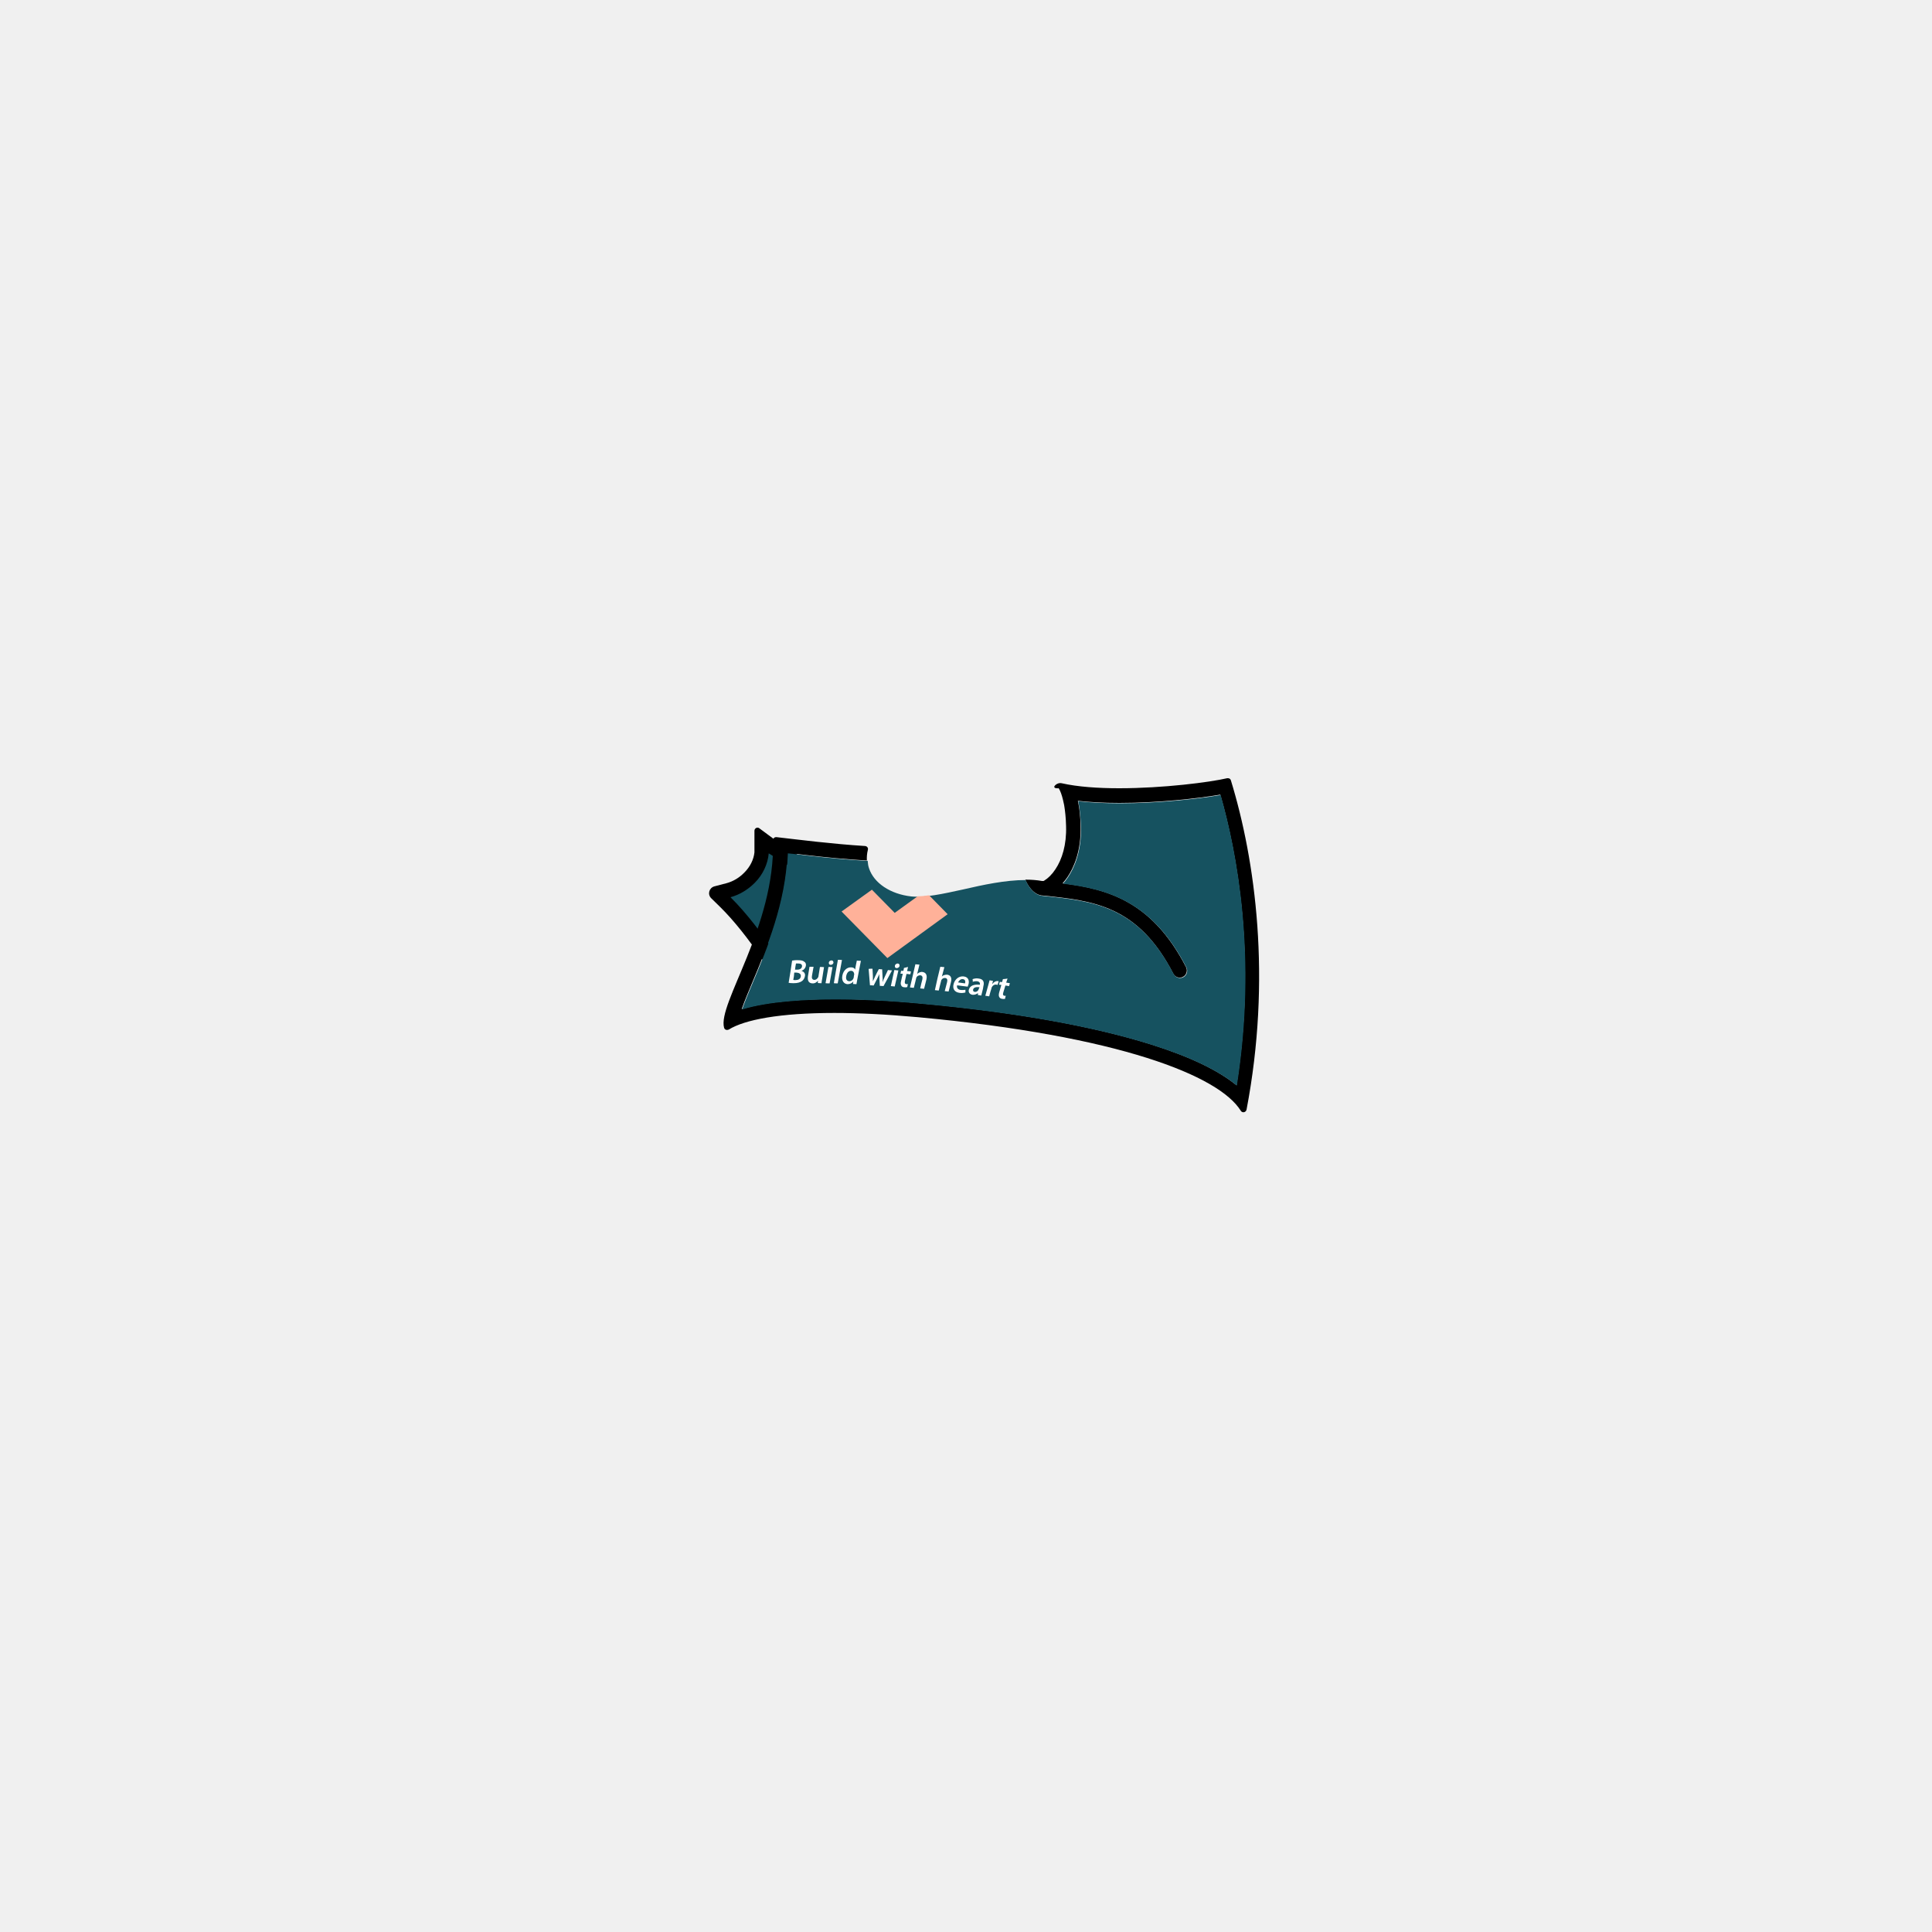
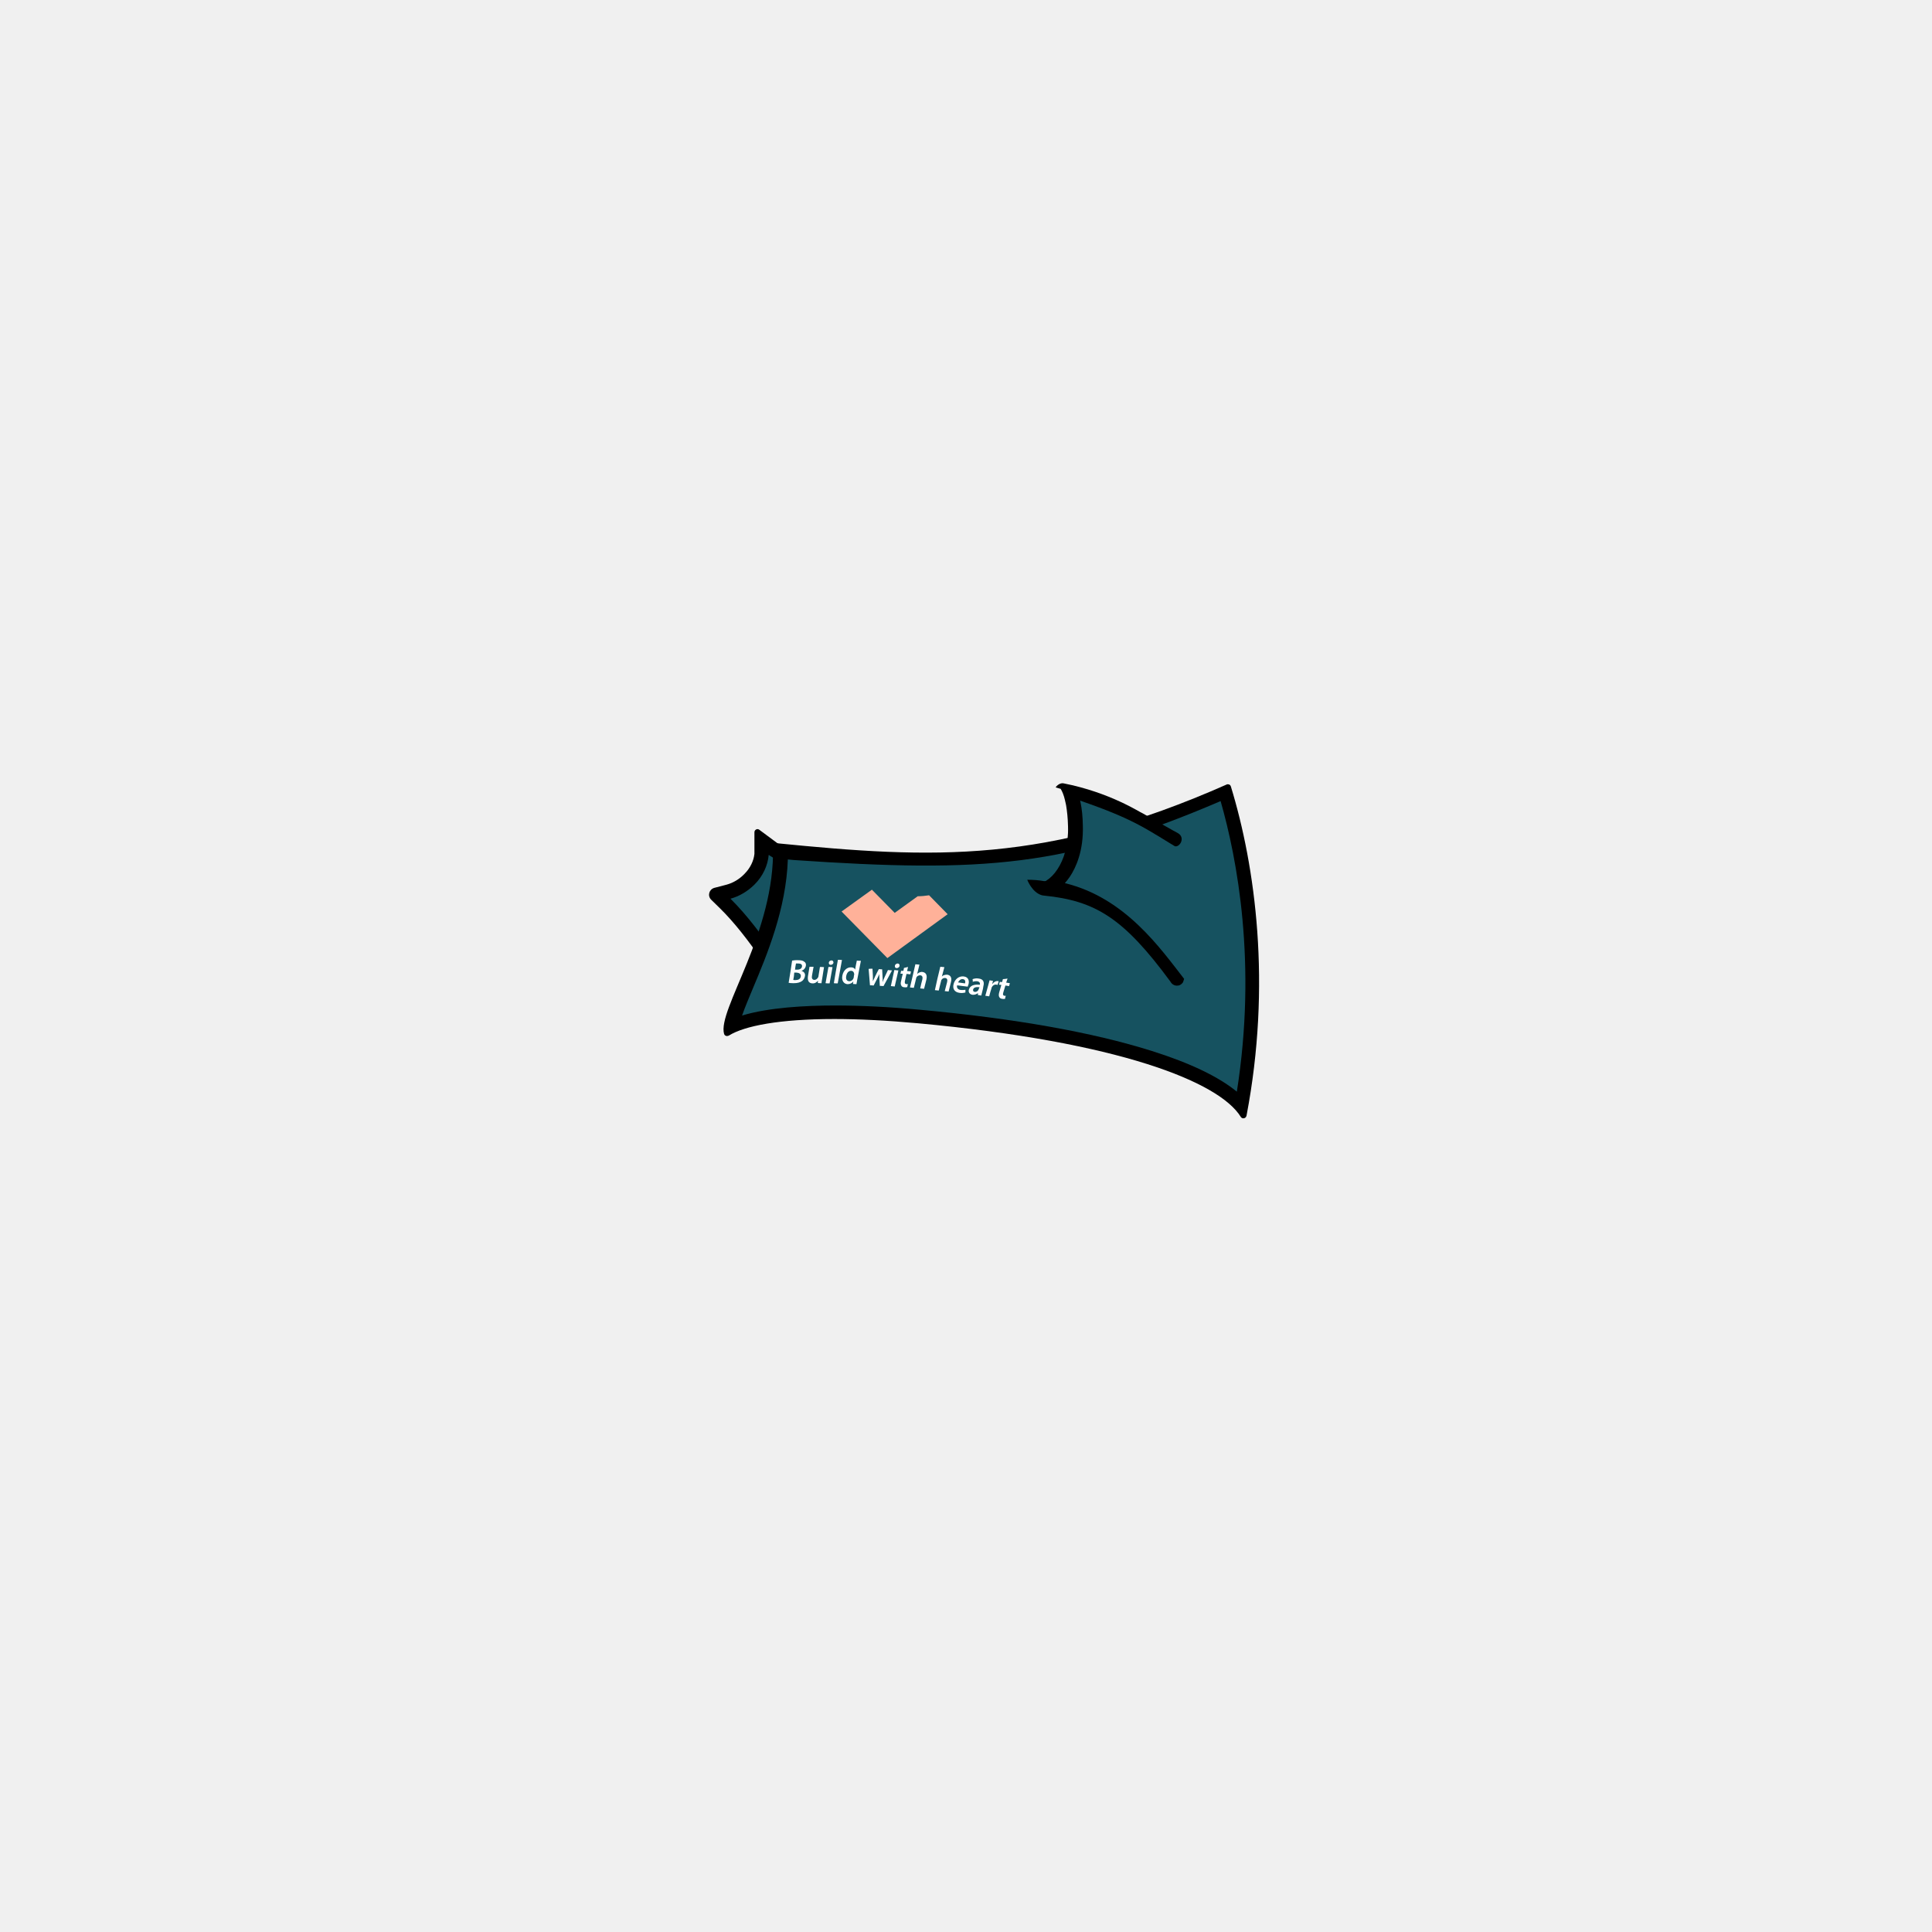
<svg xmlns="http://www.w3.org/2000/svg" version="1.1" id="wapuugotchi_svg__item" viewBox="0 0 1e3 1e3">
+   <g class="RightArm--group">
+     <path d="M436.59 504.77c-4.5 5.1-10.5 7.9-17 7.9-9.1 0-18.5-5.5-24.4-14.4-7.8-11.6-15.5-21.2-22.3-27.9l-4.8-4.7c-2-2-1.1-5.3 1.6-6.1l6.5-1.7c3.2-.9 6.4-2.7 9.1-5.5 3-3 4.8-6.7 5.2-10.4v-11.2c0-1.3 1.5-2.1 2.5-1.3l9.3 6.9c.7.5 1.7 1.1 2.9 1.7 10.2 4.9 31.7 27.4 35.7 46.7 2.1 10.1-1.2 16.5-4.3 20z" />
+     <path d="M402.09 444.87q-2.3-1-4.2-2.4c-.5 5.5-3 11-7.3 15.3-3.7 3.7-8.1 6.2-12.5 7.4 8.7 8.6 17 19.8 23.2 29.1 4.5 6.7 11.6 11.1 18.3 11.1 4.1 0 8.1-1.6 11.4-5.4 13-14.8-17.3-49.6-28.9-55.1z" fill="#165260" />
+   </g>
  <g class="Body--group">
-     <path d="M436.6 504c-4.5 5.1-10.5 7.9-17 7.9-9.1 0-18.5-5.5-24.4-14.4-7.8-11.6-15.5-21.2-22.3-27.9l-4.8-4.7c-2-2-1.1-5.3 1.6-6.1l6.5-1.7c3.2-.9 6.4-2.7 9.1-5.5 3-3 4.8-6.7 5.2-10.4V430c0-1.3 1.5-2.1 2.5-1.3l9.3 6.9c.7.5 1.7 1.1 2.9 1.7 10.2 4.9 31.7 27.4 35.7 46.7 2.1 10.1-1.2 16.5-4.3 20z" />
-     <path fill="#165260" d="M402.1 444.1c-1.5-.7-2.9-1.5-4.2-2.4-.5 5.5-3 11-7.3 15.3-3.7 3.7-8.1 6.2-12.5 7.4 8.7 8.6 17 19.8 23.2 29.1 4.5 6.7 11.6 11.1 18.3 11.1 4.1 0 8.1-1.6 11.4-5.4 13-14.8-17.3-49.6-28.9-55.1z" />
-     <path d="M548 408c.9 1.5 1.6 3.5 2.2 6 .2.8.4 1.7.6 2.7.5 3 .9 6.6 1 10.9.3 9.7-2.1 17.2-5.5 22.3-1.7 2.6-3.7 4.6-5.8 5.9-.2.2-.5.2-.8.2h-.3c-2.8-.5-5.8-.7-8.7-.7 0 0 2.4 6.5 7.5 8 .2.1.4.1.6.1.2.1.4.1.6.1 26.6 2.7 49.6 5.1 67.9 40.5.7 1.3 2 2 3.3 2 .6 0 1.2-.1 1.7-.4 1.8-.9 2.5-3.2 1.6-5-17.6-34.2-40.7-40.5-63.9-43.4.9-1 1.7-2.1 2.5-3.2 3.3-4.9 7.2-13.6 6.8-26.6-.1-4.5-.5-8.5-1.2-12-.1-.3-.1-.6-.2-.9 6.3.7 13.5 1.1 21.5 1.1 19.8 0 40.6-2.3 52.2-4.3 8.5 29.7 18.9 83.9 8.4 150.4-9.4-7.7-24.1-14.8-44.1-21.1-30.5-9.6-70.8-16.8-119.9-21.3-16-1.5-30.8-2.2-44-2.2-15.2 0-34.3 1-48.1 5.2 1.5-4.3 3.7-9.5 5.5-13.8 7.4-17.6 17.3-41.2 18.2-67l3 .3c9.3 1.1 19.6 2.3 30.7 3.1l7.4.5c-.1-1.7 0-3.5.5-5.5.3-1-.4-1.9-1.4-2-17.4-1.1-33.6-3.2-45.9-4.6h-.2c-.9 0-1.6.7-1.6 1.6 1.3 44.5-28.9 84.7-25.3 97.1.2.7.8 1.1 1.5 1.1.3 0 .6-.1.9-.2 8.2-5.1 26.3-8.6 54.7-8.6 12.5 0 26.9.7 43.3 2.2 104 9.6 155.8 30.3 167 48.4.3.5.8.8 1.4.8.7 0 1.4-.5 1.6-1.3 13-68 4.6-129.1-8.1-170.5-.2-.7-.8-1.1-1.5-1.1h-.4c-9 2.1-33.1 5.2-55.9 5.2-10.8 0-21.4-.7-29.8-2.6-1.7-.4-3.4.8-3.8 1.7-.2 1.2 2.3.9 2.3.9z" />
-     <path fill="#165260" d="m448.9 445.6-7.4-.5c-11.1-.8-21.4-2-30.7-3.1l-3-.3c-.9 25.8-10.8 49.4-18.2 67-1.8 4.3-4 9.5-5.5 13.8 13.8-4.2 32.9-5.2 48.1-5.2 13.2 0 28 .7 44 2.2 49.1 4.5 89.4 11.7 119.9 21.3 20 6.3 34.7 13.4 44.1 21.1 10.5-66.5.1-120.7-8.4-150.4-11.6 2-32.4 4.3-52.2 4.3-8 0-15.2-.4-21.5-1.1.1.3.1.6.2.9.6 3.5 1 7.5 1.2 12 .4 13-3.5 21.7-6.8 26.6-.8 1.2-1.6 2.2-2.5 3.2 23.2 2.9 46.3 9.2 63.9 43.4.9 1.8.2 4-1.6 5-.5.3-1.1.4-1.7.4-1.3 0-2.6-.7-3.3-2-18.3-35.4-41.3-37.8-67.9-40.5-.2 0-.4-.1-.6-.1s-.4 0-.6-.1c-5.1-1.5-7.5-7.8-7.5-8-10.6 0-22.1 2.5-32.5 4.9-10.5 2.3-19.6 4.3-26.7 3.6-10.8-1.2-19.4-6.9-21.9-14.6-.4-1.1-.6-2.4-.7-3.9-.2-.1-.2 0-.2.1z" />
-     <path fill="#FFB199" d="m475 463.9-11.9 8.6-11.8-12-15.7 11.3 23.7 24.1 31.2-22.7-9.6-9.8c-2 .3-4 .5-5.9.5z" />
-     <g fill="#fff">
-       <path d="M410 497.2c.7-.1 2-.3 3.1-.2 1.6 0 2.5.2 3.2.8.7.4 1 1.2.8 2.2s-1 2.1-2.3 2.5c1.2.4 2.2 1.3 1.8 2.9-.2 1-.8 1.9-1.5 2.4-1 .7-2.3 1.1-4.4 1.1-1.2 0-2-.1-2.5-.2.8-4.6 1.1-6.9 1.8-11.5zm1.5 4.7h1.1c1.5 0 2.4-.7 2.5-1.6.2-1.1-.6-1.6-1.9-1.6H412c-.3 1.2-.3 1.9-.5 3.2zm-.9 5.3c.3.1.6.1 1.1.1 1.4 0 2.6-.5 2.8-1.9.2-1.3-.9-1.9-2.3-2h-1.1c-.1 1.5-.2 2.3-.5 3.8zM425.6 506.3c-.2 1-.3 1.8-.4 2.6-.7 0-1.1 0-1.9-.1 0-.5.1-.7.1-1.2-.5.6-1.5 1.5-2.9 1.4-1.5-.1-2.7-.9-2.3-3.7.3-2 .5-2.9.8-4.9h2.1c-.3 1.8-.5 2.7-.8 4.5-.3 1.4.1 2.2 1.2 2.3.8 0 1.4-.5 1.8-1.1.2-.2.2-.4.3-.6.3-2 .5-3 .8-5 .8 0 1.2 0 2.1.1-.4 2.3-.5 3.4-.9 5.7zM431.4 498.3c-.1.6-.7 1.1-1.4 1.1s-1.1-.5-1-1.2c.1-.6.7-1.1 1.4-1.1s1 .6 1 1.2zm-4.1 10.6c.6-3.4.9-5 1.5-8.4.8 0 1.2 0 2.1.1-.6 3.3-.9 5-1.5 8.4-.9 0-1.3 0-2.1-.1zM433.7 496.8c.8 0 1.2 0 2.1.1-.9 4.9-1.3 7.3-2.2 12.1-.8 0-1.2 0-2-.1.8-4.8 1.2-7.2 2.1-12.1zM445.6 497.3c-.8 3.9-1.1 5.9-1.9 9.8-.1.8-.3 1.7-.4 2.3-.7 0-1.1-.1-1.8-.1.1-.5.1-.8.2-1.3-.7.9-1.8 1.4-3 1.4-1.9-.1-3.2-1.8-2.7-4.4.5-2.8 2.5-4.4 4.5-4.3 1.2 0 1.9.5 2.1 1.2.3-1.9.5-2.8.9-4.7.8.1 1.2.1 2.1.1zm-3.5 7.2c.1-.2 0-.4 0-.5-.1-.8-.6-1.5-1.5-1.5-1.4-.1-2.3 1.1-2.6 2.7-.3 1.5.2 2.6 1.6 2.7.9 0 1.7-.5 2.1-1.4.1-.2.1-.4.2-.6 0-.6.1-.8.2-1.4zM451.6 501.4c.1 1.5.1 2.3.2 3.8v2.7c.4-.9.9-1.8 1.2-2.6.7-1.5 1.1-2.2 1.9-3.7.7.1 1 .1 1.7.1.1 1.5.1 2.3.2 3.8.1 1 .1 1.9 0 2.9.3-.9.7-1.8 1.1-2.7.7-1.5 1-2.2 1.7-3.6.8.1 1.2.1 2.1.2-1.8 3.3-2.6 4.9-4.4 8.1-.8-.1-1.2-.1-1.9-.1-.1-1.4-.1-2.1-.2-3.5 0-.9-.1-1.6-.1-2.6-.4 1-.8 1.8-1.2 2.6-.7 1.3-1 2-1.7 3.3-.8-.1-1.2-.1-1.9-.1-.3-3.4-.4-5.1-.7-8.5.7-.1 1.1-.1 2-.1zM465.6 500c-.1.6-.8 1.1-1.5 1.1s-1-.5-.9-1.3c.1-.6.8-1.1 1.5-1.1.7.1 1 .6.9 1.3zm-4.5 10.4c.7-3.3 1.1-5 1.8-8.3.8.1 1.2.1 2.1.2-.8 3.3-1.1 5-1.9 8.3-.8-.1-1.2-.1-2-.2zM470 500.5c-.2.8-.3 1.3-.5 2.1.8.1 1.2.1 2 .2-.1.6-.2.9-.3 1.5-.8-.1-1.2-.1-2-.2-.3 1.5-.5 2.2-.8 3.6-.2 1-.1 1.5.7 1.7.4 0 .6 0 .8-.1-.1.6-.2 1-.3 1.6-.3.1-.9.2-1.5.1-.8 0-1.4-.4-1.6-.9-.3-.5-.4-1.2-.1-2.3.3-1.5.5-2.3.9-3.8h-1.2c.1-.6.2-.9.3-1.5h1.2c.1-.6.2-.9.3-1.5.7-.2 1.2-.3 2.1-.5zM473.8 499.1c.8.1 1.2.1 2.1.2-.5 2-.7 3-1.2 4.9.3-.4.8-.7 1.3-.9s1-.3 1.5-.2c1.4.2 2.6 1.2 2 3.9-.5 1.9-.7 2.9-1.2 4.8-.8-.1-1.2-.1-2-.2.4-1.9.6-2.8 1.1-4.6.3-1.2 0-2.1-1.1-2.2-.8 0-1.6.4-1.9 1-.2.2-.1.4-.2.6-.5 2-.7 3-1.2 4.9-.8-.1-1.2-.1-2-.2 1.1-4.7 1.7-7.1 2.8-12zM486.7 500.4c.8.1 1.2.1 2.1.2-.5 2-.8 3-1.3 4.9.3-.4.8-.7 1.3-.8.5-.2 1-.2 1.5-.2 1.4.2 2.6 1.2 1.9 3.9-.5 1.9-.7 2.9-1.2 4.8-.8-.1-1.2-.1-2-.2.5-1.8.7-2.8 1.2-4.6.3-1.2.1-2.1-1-2.2-.8-.1-1.6.4-1.9 1-.2.2-.1.4-.2.6-.5 2-.8 3-1.2 4.9-.8-.1-1.2-.1-2-.2 1-4.8 1.6-7.2 2.8-12.1zM495.4 510c-.4 1.5.7 2.3 1.9 2.4 1 .1 1.7 0 2.4-.1v1.4c-.8.2-1.9.4-3 .2-2.6-.3-3.8-2.1-3.1-4.6.6-2.3 2.6-4.2 5.2-3.9 2.7.3 3 2.6 2.4 4.4-.2.4-.3.7-.3.9-2.2-.3-3.3-.4-5.5-.7zm4.1-1c.2-.8.3-2-1.1-2.2-1.3-.2-2.2 1-2.5 1.7 1.4.2 2.1.3 3.6.5zM508.4 513.3c-.2.7-.4 1.5-.5 2-.7-.1-1.1-.2-1.8-.3.1-.4.1-.5.1-.9h-.1c-.7.5-1.7.9-2.7.8-1.6-.2-2.3-1.5-1.9-2.7.6-2.1 2.7-2.8 5.7-2.5v-.1c.1-.5.1-1.4-1.3-1.7-.8-.1-1.8 0-2.4.3 0-.6 0-.9-.1-1.4.7-.2 1.9-.6 3.2-.3 2.6.3 2.9 2.1 2.4 3.9-.1 1.1-.3 1.7-.6 2.9zM507 511c-1.4-.2-2.9-.1-3.3 1.1-.2.8.2 1.2.8 1.3.8.1 1.6-.4 1.9-1 0-.1.1-.3.2-.5.1-.3.2-.5.4-.9zM511.5 510c.3-1.1.5-1.9.7-2.6.7.1 1.1.2 1.8.3-.2.6-.3 1-.4 1.6h.1c.7-1.1 1.9-1.6 2.7-1.5.2 0 .3 0 .5.1-.2.8-.3 1.1-.6 1.9-.2 0-.4-.1-.6-.2-1-.1-1.8.4-2.3 1.3-.1.2-.2.4-.2.6-.5 1.7-.8 2.5-1.2 4.2-.8-.1-1.2-.2-2-.3.6-2.1.9-3.2 1.5-5.4zM521.5 506.5c-.3.8-.4 1.2-.7 2.1.8.1 1.2.2 1.9.3-.2.6-.2.9-.4 1.5-.8-.1-1.2-.2-1.9-.3-.4 1.4-.6 2.1-1.1 3.6-.3 1-.2 1.5.5 1.7.4 0 .6.1.8 0-.2.6-.3 1-.4 1.6-.3.1-.9.1-1.5 0-.8-.1-1.3-.5-1.5-1-.3-.5-.3-1.3 0-2.4.4-1.5.7-2.3 1.1-3.8-.5-.1-.7-.1-1.2-.1.2-.6.2-.9.4-1.5.5.1.7.1 1.2.1.2-.6.2-.9.4-1.5 1-.1 1.5-.1 2.4-.3z" />
-     </g>
+     <path d="M401.886 436.443h-.2c-.9 0-1.6.7-1.6 1.6 1.3 44.5-28.9 84.7-25.3 97.1.2.7.8 1.1 1.5 1.1.3 0 .6-.1.9-.2 8.2-5.1 26.3-8.6 54.7-8.6 12.5 0 26.9.7 43.3 2.2 104 9.6 155.8 30.3 167 48.4.3.5.8.8 1.4.8.7 0 1.4-.5 1.6-1.3 13-68 4.6-129.1-8.1-170.5-.2-.7-.8-1.1-1.5-1.1h-.4c-93.523 41.432-152.27 38.548-233.3 30.5z" />
+     <path d="M410.786 445.143c-1-.134-2-.234-3-.3-.9 25.8-10.8 49.4-18.2 67-1.8 4.3-4 9.5-5.5 13.8 13.8-4.2 32.9-5.2 48.1-5.2 13.2 0 28 .7 44 2.2 49.1 4.5 89.4 11.7 119.9 21.3 20 6.3 34.7 13.4 44.1 21.1 10.5-66.5.1-120.7-8.4-150.4-79.614 34.164-122.39 37.206-221 30.5z" fill="#165260" />
+     <path d="M410 497.2c.7-.1 2-.3 3.1-.2 1.6 0 2.5.2 3.2.8.7.4 1 1.2.8 2.2s-1 2.1-2.3 2.5c1.2.4 2.2 1.3 1.8 2.9-.2 1-.8 1.9-1.5 2.4-1 .7-2.3 1.1-4.4 1.1-1.2 0-2-.1-2.5-.2.8-4.6 1.1-6.9 1.8-11.5zm1.5 4.7h1.1c1.5 0 2.4-.7 2.5-1.6.2-1.1-.6-1.6-1.9-1.6H412c-.3 1.2-.3 1.9-.5 3.2zm-.9 5.3c.3.1.6.1 1.1.1 1.4 0 2.6-.5 2.8-1.9.2-1.3-.9-1.9-2.3-2h-1.1c-.1 1.5-.2 2.3-.5 3.8zM425.6 506.3c-.2 1-.3 1.8-.4 2.6-.7 0-1.1 0-1.9-.1 0-.5.1-.7.1-1.2-.5.6-1.5 1.5-2.9 1.4-1.5-.1-2.7-.9-2.3-3.7.3-2 .5-2.9.8-4.9h2.1c-.3 1.8-.5 2.7-.8 4.5-.3 1.4.1 2.2 1.2 2.3.8 0 1.4-.5 1.8-1.1.2-.2.2-.4.3-.6.3-2 .5-3 .8-5 .8 0 1.2 0 2.1.1-.4 2.3-.5 3.4-.9 5.7zM431.4 498.3c-.1.6-.7 1.1-1.4 1.1s-1.1-.5-1-1.2c.1-.6.7-1.1 1.4-1.1s1 .6 1 1.2zm-4.1 10.6c.6-3.4.9-5 1.5-8.4.8 0 1.2 0 2.1.1-.6 3.3-.9 5-1.5 8.4-.9 0-1.3 0-2.1-.1zM433.7 496.8c.8 0 1.2 0 2.1.1-.9 4.9-1.3 7.3-2.2 12.1-.8 0-1.2 0-2-.1.8-4.8 1.2-7.2 2.1-12.1zM445.6 497.3c-.8 3.9-1.1 5.9-1.9 9.8-.1.8-.3 1.7-.4 2.3-.7 0-1.1-.1-1.8-.1.1-.5.1-.8.2-1.3-.7.9-1.8 1.4-3 1.4-1.9-.1-3.2-1.8-2.7-4.4.5-2.8 2.5-4.4 4.5-4.3 1.2 0 1.9.5 2.1 1.2.3-1.9.5-2.8.9-4.7.8.1 1.2.1 2.1.1zm-3.5 7.2c.1-.2 0-.4 0-.5-.1-.8-.6-1.5-1.5-1.5-1.4-.1-2.3 1.1-2.6 2.7-.3 1.5.2 2.6 1.6 2.7.9 0 1.7-.5 2.1-1.4.1-.2.1-.4.2-.6 0-.6.1-.8.2-1.4zM451.6 501.4c.1 1.5.1 2.3.2 3.8v2.7c.4-.9.9-1.8 1.2-2.6.7-1.5 1.1-2.2 1.9-3.7.7.1 1 .1 1.7.1.1 1.5.1 2.3.2 3.8.1 1 .1 1.9 0 2.9.3-.9.7-1.8 1.1-2.7.7-1.5 1-2.2 1.7-3.6.8.1 1.2.1 2.1.2-1.8 3.3-2.6 4.9-4.4 8.1-.8-.1-1.2-.1-1.9-.1-.1-1.4-.1-2.1-.2-3.5 0-.9-.1-1.6-.1-2.6-.4 1-.8 1.8-1.2 2.6-.7 1.3-1 2-1.7 3.3-.8-.1-1.2-.1-1.9-.1-.3-3.4-.4-5.1-.7-8.5.7-.1 1.1-.1 2-.1zM465.6 500c-.1.6-.8 1.1-1.5 1.1s-1-.5-.9-1.3c.1-.6.8-1.1 1.5-1.1.7.1 1 .6.9 1.3zm-4.5 10.4c.7-3.3 1.1-5 1.8-8.3.8.1 1.2.1 2.1.2-.8 3.3-1.1 5-1.9 8.3-.8-.1-1.2-.1-2-.2zM470 500.5c-.2.8-.3 1.3-.5 2.1.8.1 1.2.1 2 .2-.1.6-.2.9-.3 1.5-.8-.1-1.2-.1-2-.2-.3 1.5-.5 2.2-.8 3.6-.2 1-.1 1.5.7 1.7.4 0 .6 0 .8-.1-.1.6-.2 1-.3 1.6-.3.1-.9.2-1.5.1-.8 0-1.4-.4-1.6-.9-.3-.5-.4-1.2-.1-2.3.3-1.5.5-2.3.9-3.8h-1.2c.1-.6.2-.9.3-1.5h1.2c.1-.6.2-.9.3-1.5.7-.2 1.2-.3 2.1-.5zM473.8 499.1c.8.1 1.2.1 2.1.2-.5 2-.7 3-1.2 4.9.3-.4.8-.7 1.3-.9s1-.3 1.5-.2c1.4.2 2.6 1.2 2 3.9-.5 1.9-.7 2.9-1.2 4.8-.8-.1-1.2-.1-2-.2.4-1.9.6-2.8 1.1-4.6.3-1.2 0-2.1-1.1-2.2-.8 0-1.6.4-1.9 1-.2.2-.1.4-.2.6-.5 2-.7 3-1.2 4.9-.8-.1-1.2-.1-2-.2 1.1-4.7 1.7-7.1 2.8-12zM486.7 500.4c.8.1 1.2.1 2.1.2-.5 2-.8 3-1.3 4.9.3-.4.8-.7 1.3-.8.5-.2 1-.2 1.5-.2 1.4.2 2.6 1.2 1.9 3.9-.5 1.9-.7 2.9-1.2 4.8-.8-.1-1.2-.1-2-.2.5-1.8.7-2.8 1.2-4.6.3-1.2.1-2.1-1-2.2-.8-.1-1.6.4-1.9 1-.2.2-.1.4-.2.6-.5 2-.8 3-1.2 4.9-.8-.1-1.2-.1-2-.2 1-4.8 1.6-7.2 2.8-12.1zM495.4 510c-.4 1.5.7 2.3 1.9 2.4 1 .1 1.7 0 2.4-.1v1.4c-.8.2-1.9.4-3 .2-2.6-.3-3.8-2.1-3.1-4.6.6-2.3 2.6-4.2 5.2-3.9 2.7.3 3 2.6 2.4 4.4-.2.4-.3.7-.3.9-2.2-.3-3.3-.4-5.5-.7zm4.1-1c.2-.8.3-2-1.1-2.2-1.3-.2-2.2 1-2.5 1.7 1.4.2 2.1.3 3.6.5zM508.4 513.3c-.2.7-.4 1.5-.5 2-.7-.1-1.1-.2-1.8-.3.1-.4.1-.5.1-.9h-.1c-.7.5-1.7.9-2.7.8-1.6-.2-2.3-1.5-1.9-2.7.6-2.1 2.7-2.8 5.7-2.5v-.1c.1-.5.1-1.4-1.3-1.7-.8-.1-1.8 0-2.4.3 0-.6 0-.9-.1-1.4.7-.2 1.9-.6 3.2-.3 2.6.3 2.9 2.1 2.4 3.9-.1 1.1-.3 1.7-.6 2.9zM507 511c-1.4-.2-2.9-.1-3.3 1.1-.2.8.2 1.2.8 1.3.8.1 1.6-.4 1.9-1 0-.1.1-.3.2-.5.1-.3.2-.5.4-.9zM511.5 510c.3-1.1.5-1.9.7-2.6.7.1 1.1.2 1.8.3-.2.6-.3 1-.4 1.6h.1c.7-1.1 1.9-1.6 2.7-1.5.2 0 .3 0 .5.1-.2.8-.3 1.1-.6 1.9-.2 0-.4-.1-.6-.2-1-.1-1.8.4-2.3 1.3-.1.2-.2.4-.2.6-.5 1.7-.8 2.5-1.2 4.2-.8-.1-1.2-.2-2-.3.6-2.1.9-3.2 1.5-5.4zM521.5 506.5c-.3.8-.4 1.2-.7 2.1.8.1 1.2.2 1.9.3-.2.6-.2.9-.4 1.5-.8-.1-1.2-.2-1.9-.3-.4 1.4-.6 2.1-1.1 3.6-.3 1-.2 1.5.5 1.7.4 0 .6.1.8 0-.2.6-.3 1-.4 1.6-.3.1-.9.1-1.5 0-.8-.1-1.3-.5-1.5-1-.3-.5-.3-1.3 0-2.4.4-1.5.7-2.3 1.1-3.8-.5-.1-.7-.1-1.2-.1.2-.6.2-.9.4-1.5.5.1.7.1 1.2.1.2-.6.2-.9.4-1.5 1-.1 1.5-.1 2.4-.3z" fill="#fff" />
+     <path d="m475 463.9-11.9 8.6-11.8-12-15.7 11.3 23.7 24.1 31.2-22.7-9.6-9.8c-2 .3-4 .5-5.9.5z" fill="#FFB199" />
  </g>
-   <g class="LeftArm--group"> </g>
+   <g class="LeftArm--group">
+     <path d="m591.41 420.96c-1.228-0.36-16.635-10.734-40.905-15.5-1.7-0.4-3.683 1.211-4.083 2.111 2.54 0.686 2.583 0.73 2.583 0.73 0.9 1.5 1.6 3.258 2.2 5.758 0.2 0.8 0.4 1.7 0.6 2.7 0.5 3 0.9 6.6 1 10.9 0.3 9.7-2.1 17.2-5.5 22.3-1.7 2.6-3.7 4.601-5.8 5.901-0.2 0.2-0.5 0.2-0.8 0.2h-0.3c-2.8-0.5-5.8-0.7-8.7-0.7 0 0 2.4 6.5 7.5 8 0.2 0.1 0.4 0.1 0.6 0.1 0.2 0.1 0.4 0.1 0.6 0.1 26.6 2.7 41.147 11.538 65.465 44.61 0.7 1.3 2 2 3.3 2 0.6 0 1.2-0.101 1.7-0.401 0.508-0.26 0.944-0.641 1.27-1.11 0.063-0.09 0.124-0.181 0.184-0.273 4.81-11.512-4.691-55.107-4.24-70.343 2.636 0.599 5.658-4.605 1.485-6.881-1.552-0.751-10.695-6.037-18.159-10.203z" style="fill:#000000" />
+     <path d="M612.796 440.859c-19.666-11.75-24.38-16.3-53.722-26.453.1.3.1.6.2.9.733 3.467 1.134 7.467 1.2 12 .4 13-3.5 21.7-6.8 26.6-.8 1.1-1.6 2.2-2.5 3.2 31.328 7.613 49.466 33.842 61.756 49.582 20.91-14.779 22.188-53.708-.134-65.83z" fill="#165260" />
+   </g>
</svg>
